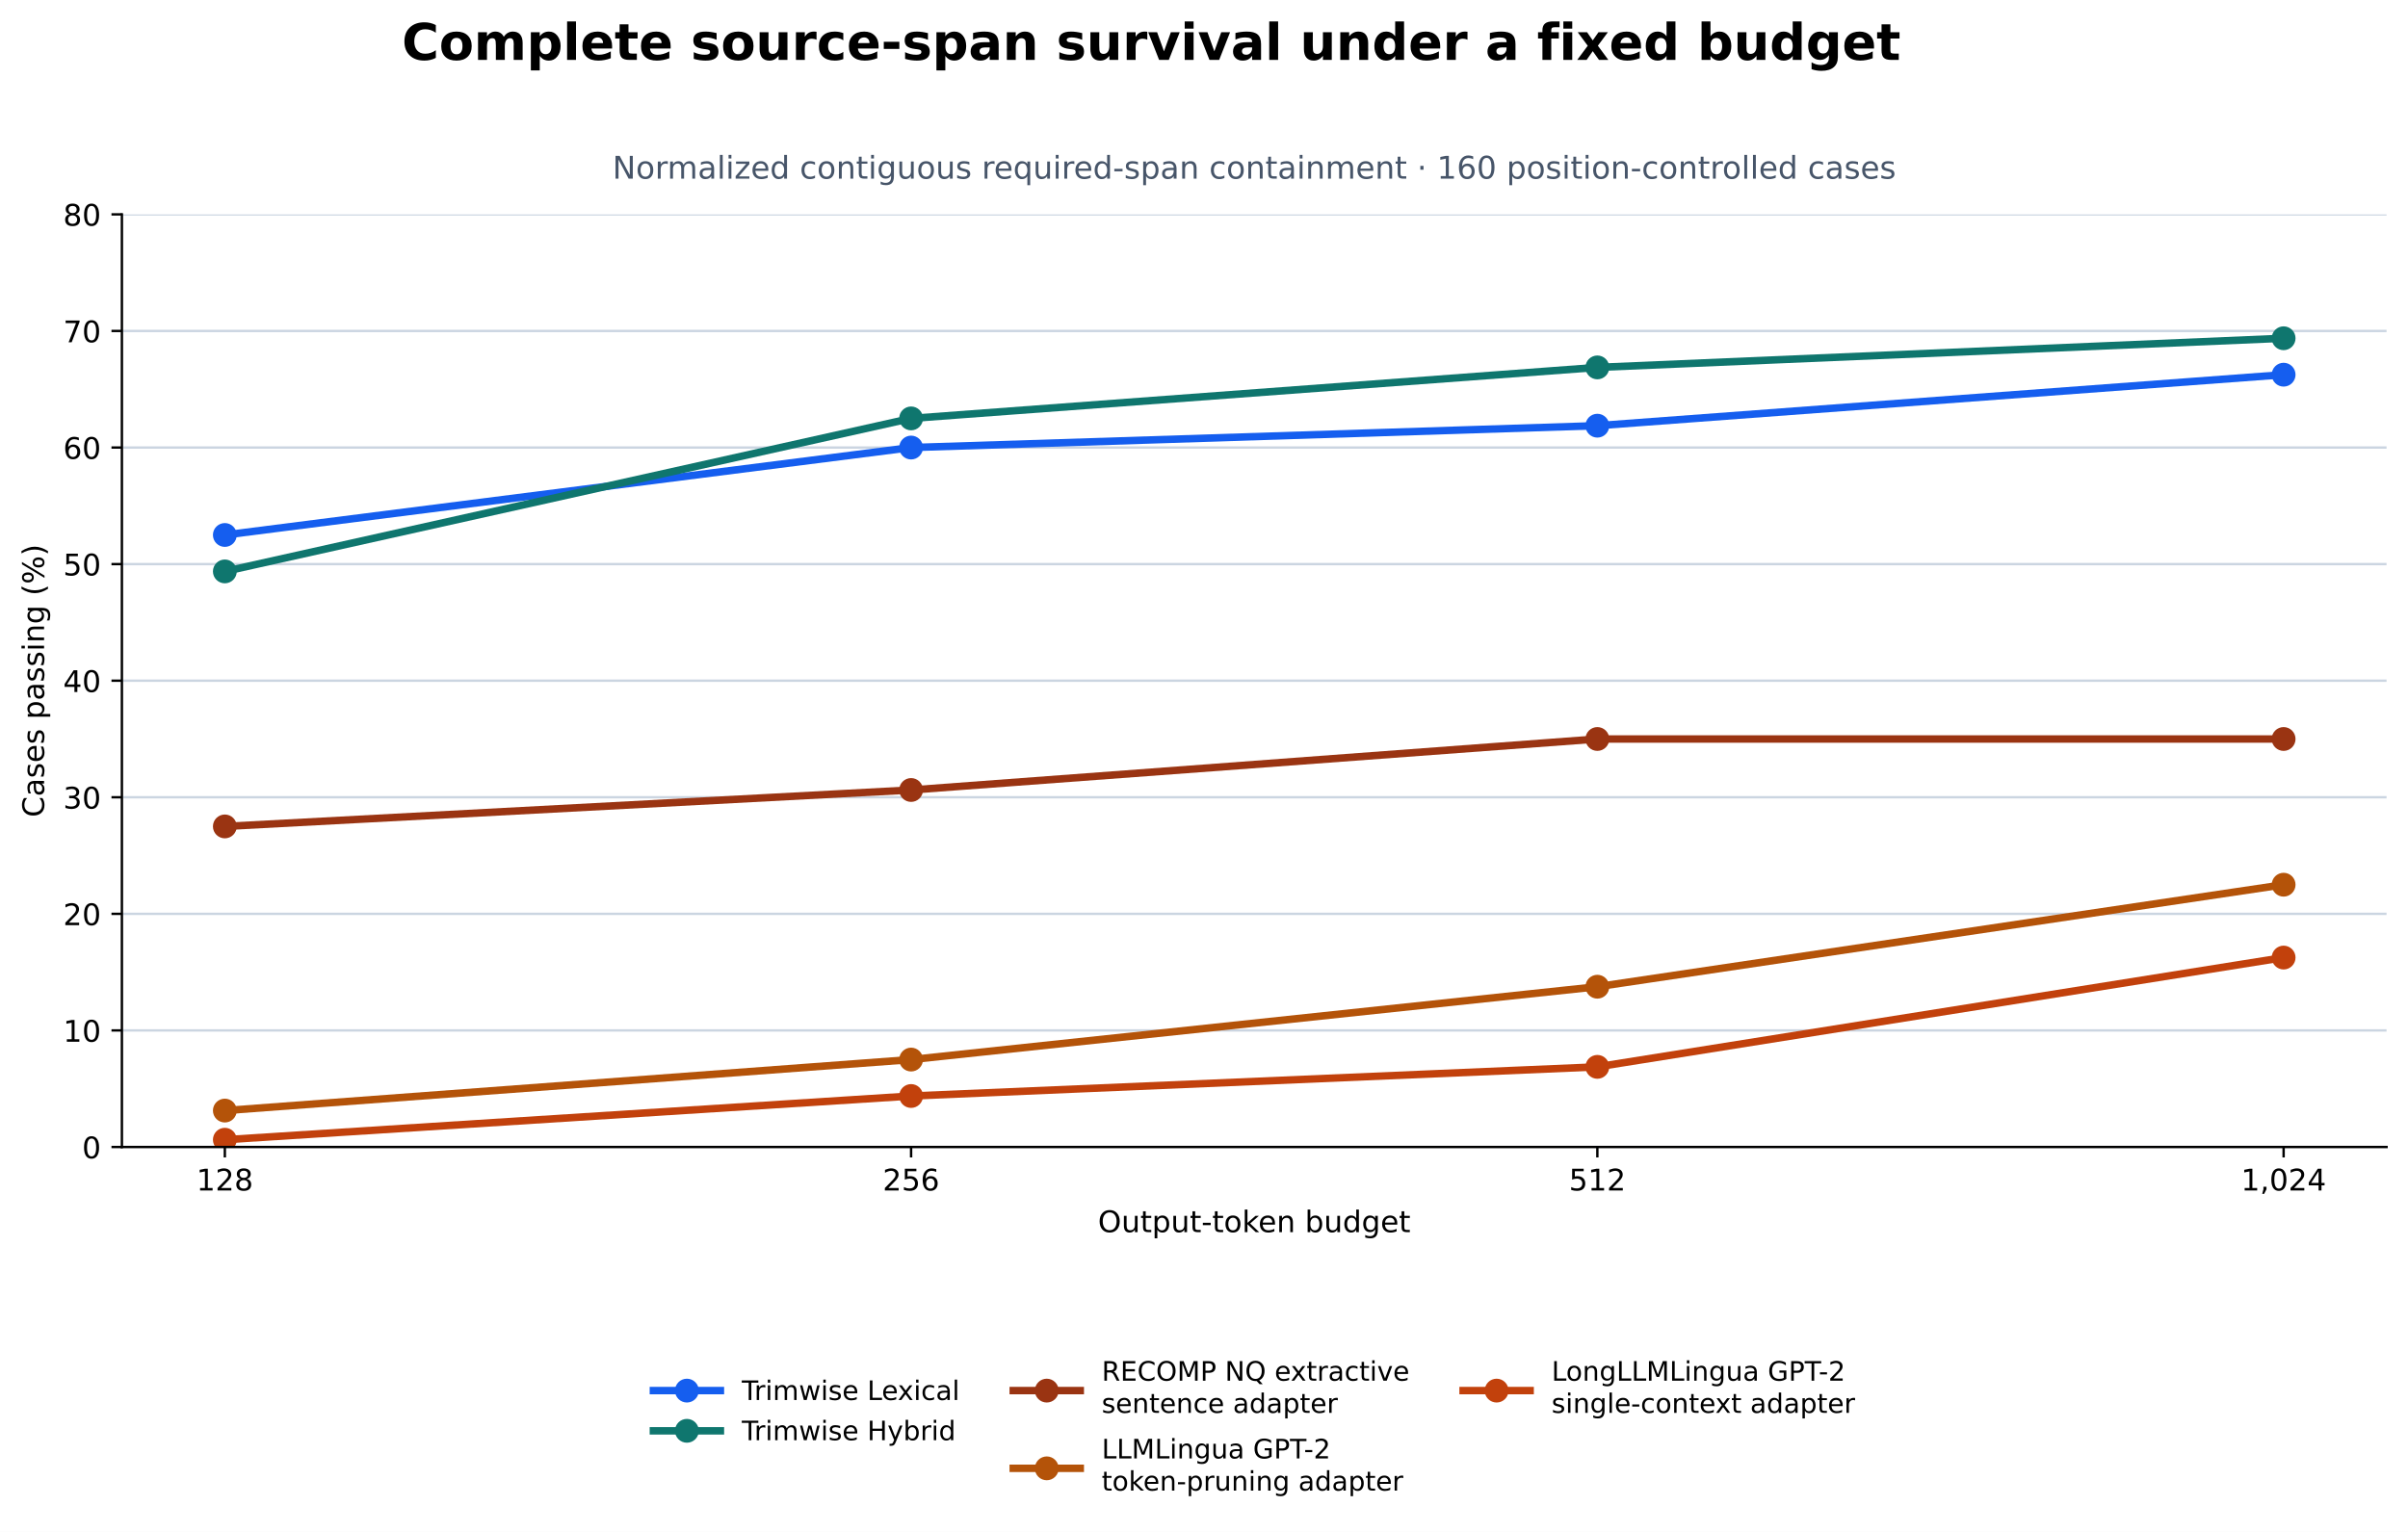
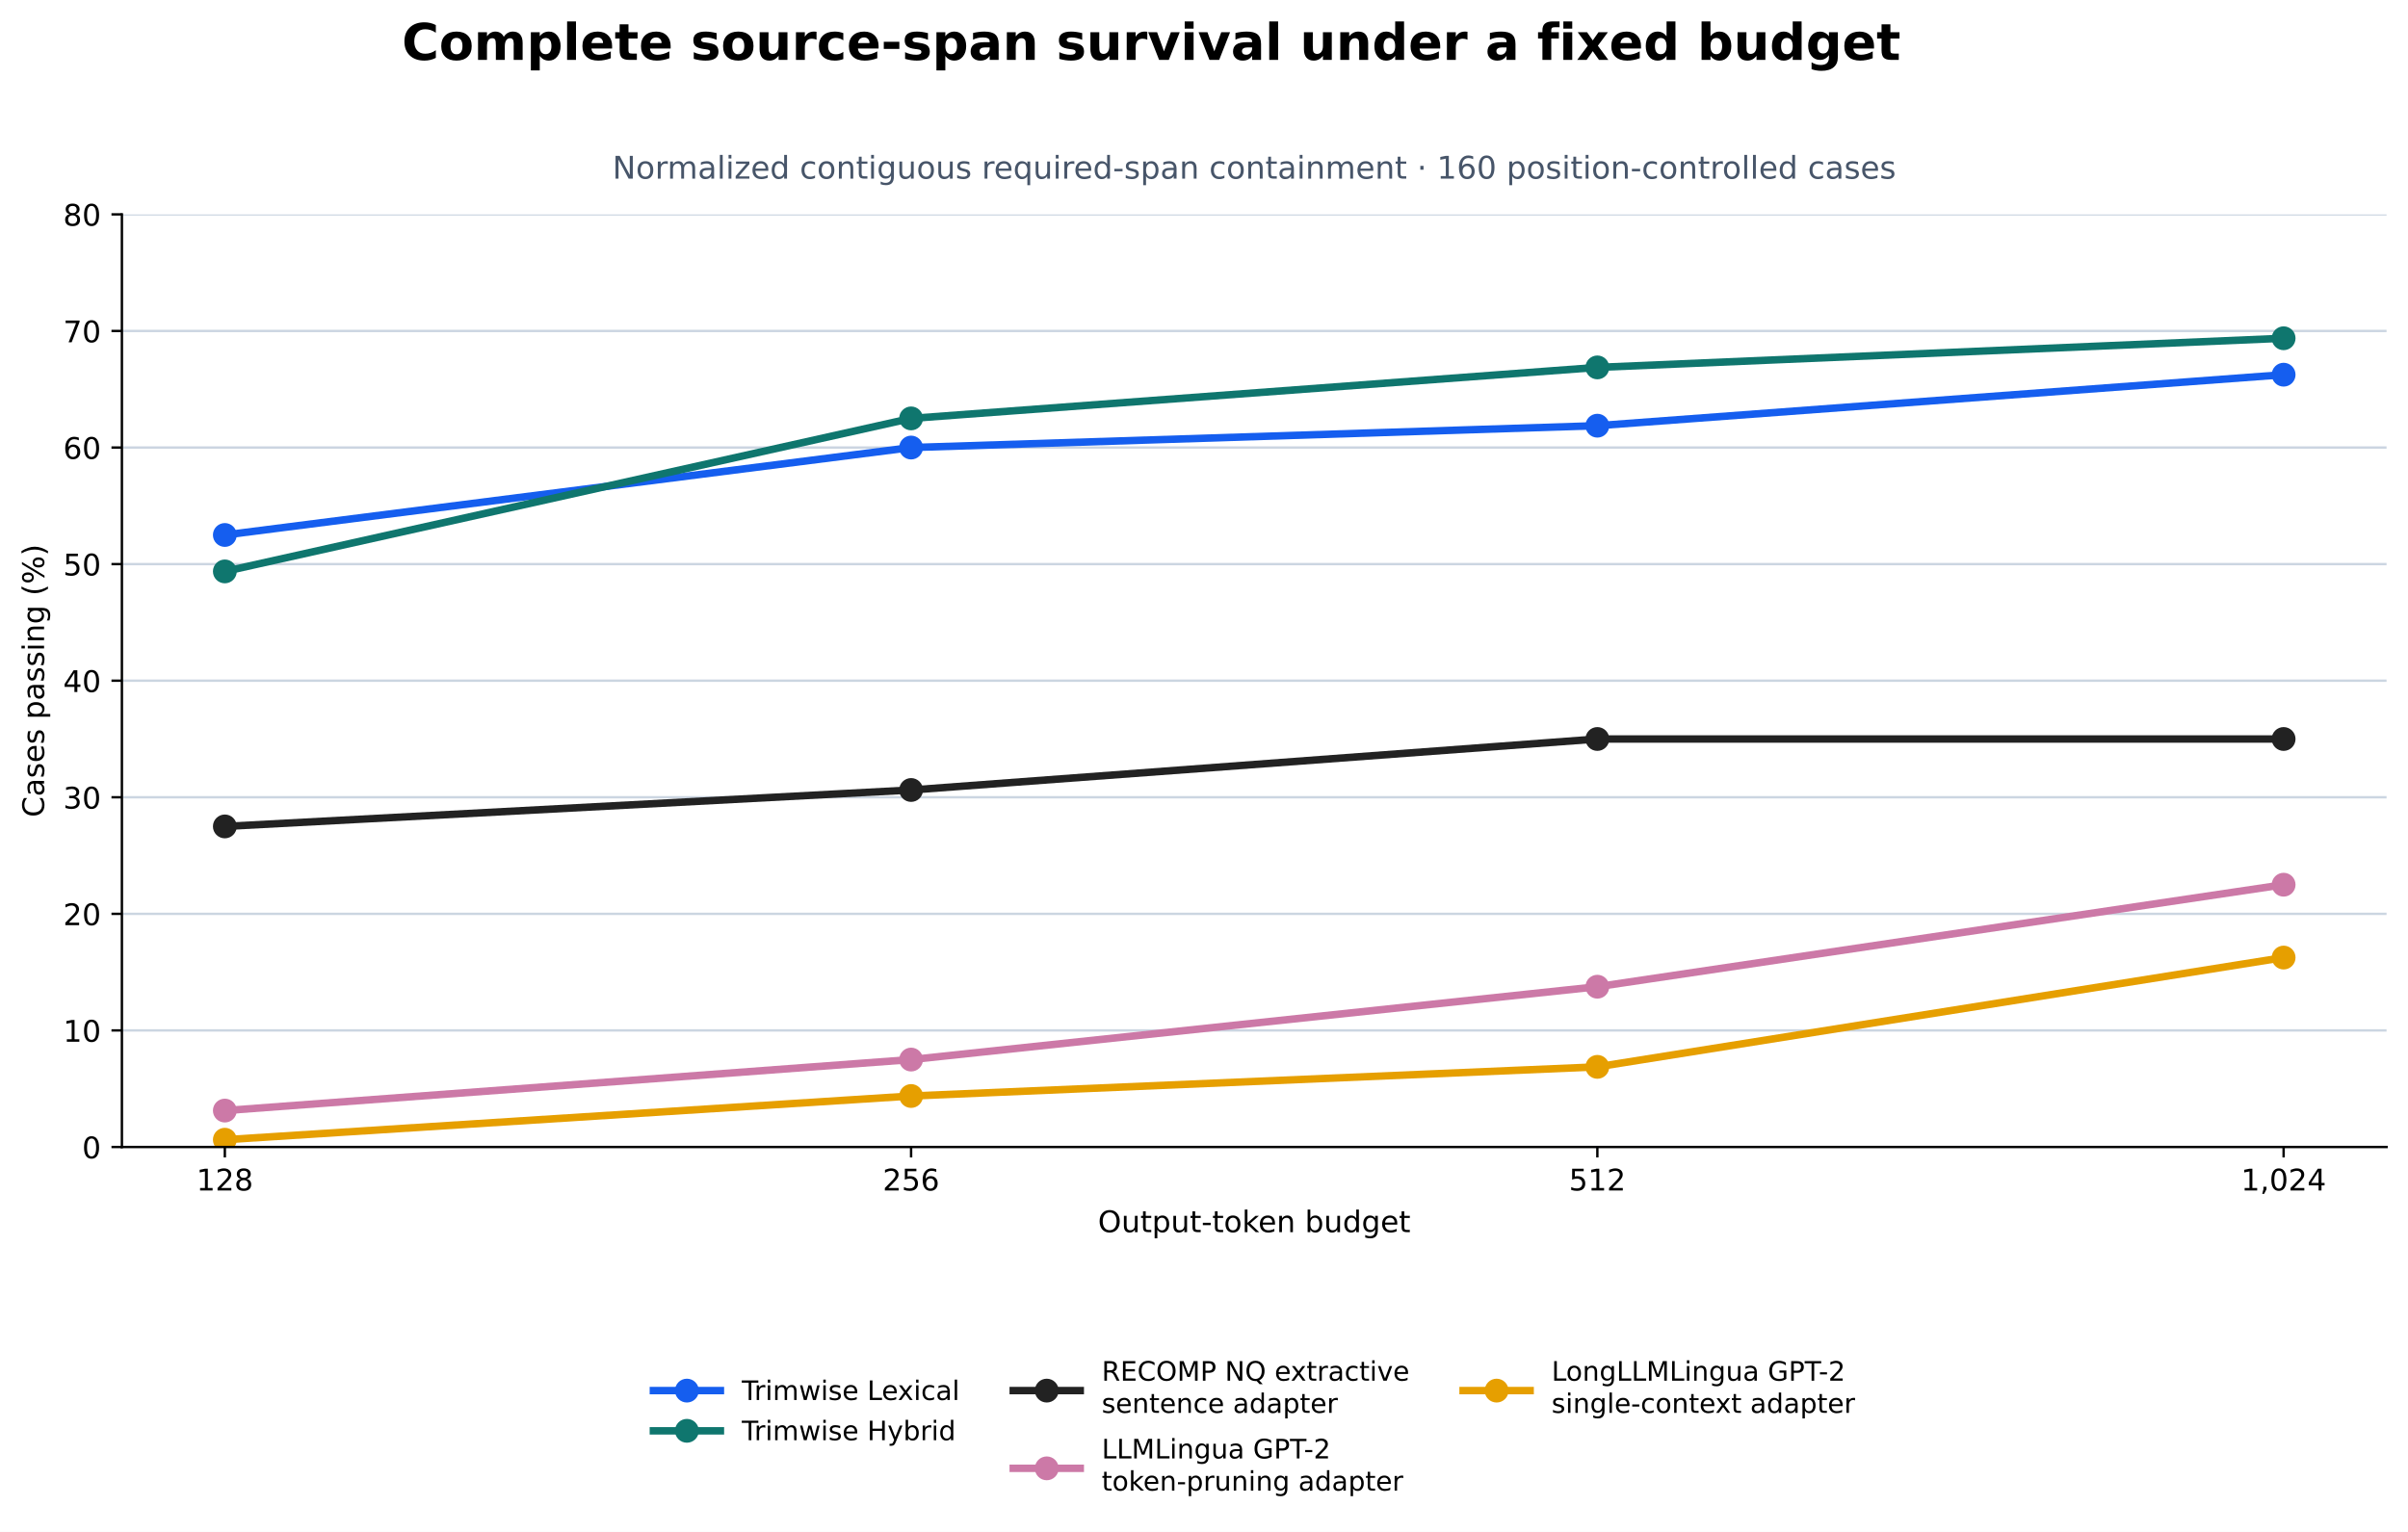
<svg xmlns="http://www.w3.org/2000/svg" xmlns:xlink="http://www.w3.org/1999/xlink" width="808.446pt" height="514.45pt" viewBox="0 0 808.446 514.45" version="1.1">
  <defs>
    <style type="text/css">*{stroke-linejoin: round; stroke-linecap: butt}</style>
  </defs>
  <g id="figure_1">
    <g id="patch_1">
      <path d="M 0 514.45 L 808.446 514.45 L 808.446 0 L 0 0 z " style="fill: #ffffff" />
    </g>
    <g id="axes_1">
      <g id="patch_2">
        <path d="M 40.926 385.2 L 801.246 385.2 L 801.246 72 L 40.926 72 z " style="fill: #ffffff" />
      </g>
      <g id="matplotlib.axis_1">
        <g id="xtick_1">
          <g id="line2d_1">
            <defs>
-               <path id="m30293decf4" d="M 0 0 L 0 3.5 " style="stroke: #000000; stroke-width: 0.8" />
+               <path id="mac8b183ab2" d="M 0 0 L 0 3.5 " style="stroke: #000000; stroke-width: 0.8" />
            </defs>
            <g>
-               <use xlink:href="#m30293decf4" x="75.486" y="385.2" style="stroke: #000000; stroke-width: 0.8" />
+               <use xlink:href="#mac8b183ab2" x="75.486" y="385.2" style="stroke: #000000; stroke-width: 0.8" />
            </g>
          </g>
          <g id="text_1">
            <text style="font-size: 10px; font-family: 'DejaVu Sans', 'Bitstream Vera Sans', 'Computer Modern Sans Serif', 'Lucida Grande', 'Verdana', 'Geneva', 'Lucid', 'Arial', 'Helvetica', 'Avant Garde', sans-serif; text-anchor: middle" x="75.486" y="399.798" transform="rotate(-0 75.48578 399.7977)">128</text>
          </g>
        </g>
        <g id="xtick_2">
          <g id="line2d_2">
            <g>
-               <use xlink:href="#m30293decf4" x="305.886" y="385.2" style="stroke: #000000; stroke-width: 0.8" />
+               <use xlink:href="#mac8b183ab2" x="305.886" y="385.2" style="stroke: #000000; stroke-width: 0.8" />
            </g>
          </g>
          <g id="text_2">
            <text style="font-size: 10px; font-family: 'DejaVu Sans', 'Bitstream Vera Sans', 'Computer Modern Sans Serif', 'Lucida Grande', 'Verdana', 'Geneva', 'Lucid', 'Arial', 'Helvetica', 'Avant Garde', sans-serif; text-anchor: middle" x="305.886" y="399.798" transform="rotate(-0 305.8858 399.7977)">256</text>
          </g>
        </g>
        <g id="xtick_3">
          <g id="line2d_3">
            <g>
-               <use xlink:href="#m30293decf4" x="536.286" y="385.2" style="stroke: #000000; stroke-width: 0.8" />
+               <use xlink:href="#mac8b183ab2" x="536.286" y="385.2" style="stroke: #000000; stroke-width: 0.8" />
            </g>
          </g>
          <g id="text_3">
            <text style="font-size: 10px; font-family: 'DejaVu Sans', 'Bitstream Vera Sans', 'Computer Modern Sans Serif', 'Lucida Grande', 'Verdana', 'Geneva', 'Lucid', 'Arial', 'Helvetica', 'Avant Garde', sans-serif; text-anchor: middle" x="536.286" y="399.798" transform="rotate(-0 536.2858 399.7977)">512</text>
          </g>
        </g>
        <g id="xtick_4">
          <g id="line2d_4">
            <g>
-               <use xlink:href="#m30293decf4" x="766.686" y="385.2" style="stroke: #000000; stroke-width: 0.8" />
+               <use xlink:href="#mac8b183ab2" x="766.686" y="385.2" style="stroke: #000000; stroke-width: 0.8" />
            </g>
          </g>
          <g id="text_4">
            <text style="font-size: 10px; font-family: 'DejaVu Sans', 'Bitstream Vera Sans', 'Computer Modern Sans Serif', 'Lucida Grande', 'Verdana', 'Geneva', 'Lucid', 'Arial', 'Helvetica', 'Avant Garde', sans-serif; text-anchor: middle" x="766.686" y="399.798" transform="rotate(-0 766.6858 399.7977)">1,024</text>
          </g>
        </g>
        <g id="text_5">
          <text style="font-size: 10px; font-family: 'DejaVu Sans', 'Bitstream Vera Sans', 'Computer Modern Sans Serif', 'Lucida Grande', 'Verdana', 'Geneva', 'Lucid', 'Arial', 'Helvetica', 'Avant Garde', sans-serif; text-anchor: middle" x="421.086" y="413.798" transform="rotate(-0 421.0858 413.7984)">Output-token budget</text>
        </g>
      </g>
      <g id="matplotlib.axis_2">
        <g id="ytick_1">
          <g id="line2d_5">
-             <path d="M 40.926 385.2 L 801.246 385.2 " clip-path="url(#pdb4c178704)" style="fill: none; stroke: #cbd5e1; stroke-width: 0.8; stroke-linecap: square" />
+             <path d="M 40.926 385.2 L 801.246 385.2 " clip-path="url(#pa121bd956d)" style="fill: none; stroke: #cbd5e1; stroke-width: 0.8; stroke-linecap: square" />
          </g>
          <g id="line2d_6">
            <defs>
-               <path id="m1722aabd04" d="M 0 0 L -3.5 0 " style="stroke: #000000; stroke-width: 0.8" />
+               <path id="m826fff33b7" d="M 0 0 L -3.5 0 " style="stroke: #000000; stroke-width: 0.8" />
            </defs>
            <g>
-               <use xlink:href="#m1722aabd04" x="40.926" y="385.2" style="stroke: #000000; stroke-width: 0.8" />
+               <use xlink:href="#m826fff33b7" x="40.926" y="385.2" style="stroke: #000000; stroke-width: 0.8" />
            </g>
          </g>
          <g id="text_6">
            <text style="font-size: 10px; font-family: 'DejaVu Sans', 'Bitstream Vera Sans', 'Computer Modern Sans Serif', 'Lucida Grande', 'Verdana', 'Geneva', 'Lucid', 'Arial', 'Helvetica', 'Avant Garde', sans-serif; text-anchor: end" x="33.926" y="388.999" transform="rotate(-0 33.92578 388.9988)">0</text>
          </g>
        </g>
        <g id="ytick_2">
          <g id="line2d_7">
-             <path d="M 40.926 346.05 L 801.246 346.05 " clip-path="url(#pdb4c178704)" style="fill: none; stroke: #cbd5e1; stroke-width: 0.8; stroke-linecap: square" />
+             <path d="M 40.926 346.05 L 801.246 346.05 " clip-path="url(#pa121bd956d)" style="fill: none; stroke: #cbd5e1; stroke-width: 0.8; stroke-linecap: square" />
          </g>
          <g id="line2d_8">
            <g>
-               <use xlink:href="#m1722aabd04" x="40.926" y="346.05" style="stroke: #000000; stroke-width: 0.8" />
+               <use xlink:href="#m826fff33b7" x="40.926" y="346.05" style="stroke: #000000; stroke-width: 0.8" />
            </g>
          </g>
          <g id="text_7">
            <text style="font-size: 10px; font-family: 'DejaVu Sans', 'Bitstream Vera Sans', 'Computer Modern Sans Serif', 'Lucida Grande', 'Verdana', 'Geneva', 'Lucid', 'Arial', 'Helvetica', 'Avant Garde', sans-serif; text-anchor: end" x="33.926" y="349.849" transform="rotate(-0 33.92578 349.8488)">10</text>
          </g>
        </g>
        <g id="ytick_3">
          <g id="line2d_9">
-             <path d="M 40.926 306.9 L 801.246 306.9 " clip-path="url(#pdb4c178704)" style="fill: none; stroke: #cbd5e1; stroke-width: 0.8; stroke-linecap: square" />
+             <path d="M 40.926 306.9 L 801.246 306.9 " clip-path="url(#pa121bd956d)" style="fill: none; stroke: #cbd5e1; stroke-width: 0.8; stroke-linecap: square" />
          </g>
          <g id="line2d_10">
            <g>
-               <use xlink:href="#m1722aabd04" x="40.926" y="306.9" style="stroke: #000000; stroke-width: 0.8" />
+               <use xlink:href="#m826fff33b7" x="40.926" y="306.9" style="stroke: #000000; stroke-width: 0.8" />
            </g>
          </g>
          <g id="text_8">
            <text style="font-size: 10px; font-family: 'DejaVu Sans', 'Bitstream Vera Sans', 'Computer Modern Sans Serif', 'Lucida Grande', 'Verdana', 'Geneva', 'Lucid', 'Arial', 'Helvetica', 'Avant Garde', sans-serif; text-anchor: end" x="33.926" y="310.699" transform="rotate(-0 33.92578 310.6988)">20</text>
          </g>
        </g>
        <g id="ytick_4">
          <g id="line2d_11">
-             <path d="M 40.926 267.75 L 801.246 267.75 " clip-path="url(#pdb4c178704)" style="fill: none; stroke: #cbd5e1; stroke-width: 0.8; stroke-linecap: square" />
+             <path d="M 40.926 267.75 L 801.246 267.75 " clip-path="url(#pa121bd956d)" style="fill: none; stroke: #cbd5e1; stroke-width: 0.8; stroke-linecap: square" />
          </g>
          <g id="line2d_12">
            <g>
-               <use xlink:href="#m1722aabd04" x="40.926" y="267.75" style="stroke: #000000; stroke-width: 0.8" />
+               <use xlink:href="#m826fff33b7" x="40.926" y="267.75" style="stroke: #000000; stroke-width: 0.8" />
            </g>
          </g>
          <g id="text_9">
            <text style="font-size: 10px; font-family: 'DejaVu Sans', 'Bitstream Vera Sans', 'Computer Modern Sans Serif', 'Lucida Grande', 'Verdana', 'Geneva', 'Lucid', 'Arial', 'Helvetica', 'Avant Garde', sans-serif; text-anchor: end" x="33.926" y="271.549" transform="rotate(-0 33.92578 271.5488)">30</text>
          </g>
        </g>
        <g id="ytick_5">
          <g id="line2d_13">
-             <path d="M 40.926 228.6 L 801.246 228.6 " clip-path="url(#pdb4c178704)" style="fill: none; stroke: #cbd5e1; stroke-width: 0.8; stroke-linecap: square" />
+             <path d="M 40.926 228.6 L 801.246 228.6 " clip-path="url(#pa121bd956d)" style="fill: none; stroke: #cbd5e1; stroke-width: 0.8; stroke-linecap: square" />
          </g>
          <g id="line2d_14">
            <g>
-               <use xlink:href="#m1722aabd04" x="40.926" y="228.6" style="stroke: #000000; stroke-width: 0.8" />
+               <use xlink:href="#m826fff33b7" x="40.926" y="228.6" style="stroke: #000000; stroke-width: 0.8" />
            </g>
          </g>
          <g id="text_10">
            <text style="font-size: 10px; font-family: 'DejaVu Sans', 'Bitstream Vera Sans', 'Computer Modern Sans Serif', 'Lucida Grande', 'Verdana', 'Geneva', 'Lucid', 'Arial', 'Helvetica', 'Avant Garde', sans-serif; text-anchor: end" x="33.926" y="232.399" transform="rotate(-0 33.92578 232.3988)">40</text>
          </g>
        </g>
        <g id="ytick_6">
          <g id="line2d_15">
-             <path d="M 40.926 189.45 L 801.246 189.45 " clip-path="url(#pdb4c178704)" style="fill: none; stroke: #cbd5e1; stroke-width: 0.8; stroke-linecap: square" />
+             <path d="M 40.926 189.45 L 801.246 189.45 " clip-path="url(#pa121bd956d)" style="fill: none; stroke: #cbd5e1; stroke-width: 0.8; stroke-linecap: square" />
          </g>
          <g id="line2d_16">
            <g>
-               <use xlink:href="#m1722aabd04" x="40.926" y="189.45" style="stroke: #000000; stroke-width: 0.8" />
+               <use xlink:href="#m826fff33b7" x="40.926" y="189.45" style="stroke: #000000; stroke-width: 0.8" />
            </g>
          </g>
          <g id="text_11">
            <text style="font-size: 10px; font-family: 'DejaVu Sans', 'Bitstream Vera Sans', 'Computer Modern Sans Serif', 'Lucida Grande', 'Verdana', 'Geneva', 'Lucid', 'Arial', 'Helvetica', 'Avant Garde', sans-serif; text-anchor: end" x="33.926" y="193.249" transform="rotate(-0 33.92578 193.2488)">50</text>
          </g>
        </g>
        <g id="ytick_7">
          <g id="line2d_17">
-             <path d="M 40.926 150.3 L 801.246 150.3 " clip-path="url(#pdb4c178704)" style="fill: none; stroke: #cbd5e1; stroke-width: 0.8; stroke-linecap: square" />
+             <path d="M 40.926 150.3 L 801.246 150.3 " clip-path="url(#pa121bd956d)" style="fill: none; stroke: #cbd5e1; stroke-width: 0.8; stroke-linecap: square" />
          </g>
          <g id="line2d_18">
            <g>
-               <use xlink:href="#m1722aabd04" x="40.926" y="150.3" style="stroke: #000000; stroke-width: 0.8" />
+               <use xlink:href="#m826fff33b7" x="40.926" y="150.3" style="stroke: #000000; stroke-width: 0.8" />
            </g>
          </g>
          <g id="text_12">
            <text style="font-size: 10px; font-family: 'DejaVu Sans', 'Bitstream Vera Sans', 'Computer Modern Sans Serif', 'Lucida Grande', 'Verdana', 'Geneva', 'Lucid', 'Arial', 'Helvetica', 'Avant Garde', sans-serif; text-anchor: end" x="33.926" y="154.099" transform="rotate(-0 33.92578 154.0988)">60</text>
          </g>
        </g>
        <g id="ytick_8">
          <g id="line2d_19">
-             <path d="M 40.926 111.15 L 801.246 111.15 " clip-path="url(#pdb4c178704)" style="fill: none; stroke: #cbd5e1; stroke-width: 0.8; stroke-linecap: square" />
+             <path d="M 40.926 111.15 L 801.246 111.15 " clip-path="url(#pa121bd956d)" style="fill: none; stroke: #cbd5e1; stroke-width: 0.8; stroke-linecap: square" />
          </g>
          <g id="line2d_20">
            <g>
-               <use xlink:href="#m1722aabd04" x="40.926" y="111.15" style="stroke: #000000; stroke-width: 0.8" />
+               <use xlink:href="#m826fff33b7" x="40.926" y="111.15" style="stroke: #000000; stroke-width: 0.8" />
            </g>
          </g>
          <g id="text_13">
            <text style="font-size: 10px; font-family: 'DejaVu Sans', 'Bitstream Vera Sans', 'Computer Modern Sans Serif', 'Lucida Grande', 'Verdana', 'Geneva', 'Lucid', 'Arial', 'Helvetica', 'Avant Garde', sans-serif; text-anchor: end" x="33.926" y="114.949" transform="rotate(-0 33.92578 114.9488)">70</text>
          </g>
        </g>
        <g id="ytick_9">
          <g id="line2d_21">
-             <path d="M 40.926 72 L 801.246 72 " clip-path="url(#pdb4c178704)" style="fill: none; stroke: #cbd5e1; stroke-width: 0.8; stroke-linecap: square" />
+             <path d="M 40.926 72 L 801.246 72 " clip-path="url(#pa121bd956d)" style="fill: none; stroke: #cbd5e1; stroke-width: 0.8; stroke-linecap: square" />
          </g>
          <g id="line2d_22">
            <g>
-               <use xlink:href="#m1722aabd04" x="40.926" y="72" style="stroke: #000000; stroke-width: 0.8" />
+               <use xlink:href="#m826fff33b7" x="40.926" y="72" style="stroke: #000000; stroke-width: 0.8" />
            </g>
          </g>
          <g id="text_14">
            <text style="font-size: 10px; font-family: 'DejaVu Sans', 'Bitstream Vera Sans', 'Computer Modern Sans Serif', 'Lucida Grande', 'Verdana', 'Geneva', 'Lucid', 'Arial', 'Helvetica', 'Avant Garde', sans-serif; text-anchor: end" x="33.926" y="75.799" transform="rotate(-0 33.92578 75.79883)">80</text>
          </g>
        </g>
        <g id="text_15">
          <text style="font-size: 10px; font-family: 'DejaVu Sans', 'Bitstream Vera Sans', 'Computer Modern Sans Serif', 'Lucida Grande', 'Verdana', 'Geneva', 'Lucid', 'Arial', 'Helvetica', 'Avant Garde', sans-serif; text-anchor: middle" x="14.798" y="228.6" transform="rotate(-90 14.79844 228.6)">Cases passing (%)</text>
        </g>
      </g>
      <g id="line2d_23">
-         <path d="M 75.486 179.662 L 305.886 150.3 L 536.286 142.959 L 766.686 125.831 " clip-path="url(#pdb4c178704)" style="fill: none; stroke: #155eef; stroke-width: 2.5; stroke-linecap: square" />
-         <defs>
-           <path id="mda47e808ba" d="M 0 3.5 C 0.928 3.5 1.819 3.131 2.475 2.475 C 3.131 1.819 3.5 0.928 3.5 0 C 3.5 -0.928 3.131 -1.819 2.475 -2.475 C 1.819 -3.131 0.928 -3.5 0 -3.5 C -0.928 -3.5 -1.819 -3.131 -2.475 -2.475 C -3.131 -1.819 -3.5 -0.928 -3.5 0 C -3.5 0.928 -3.131 1.819 -2.475 2.475 C -1.819 3.131 -0.928 3.5 0 3.5 z " style="stroke: #155eef" />
-         </defs>
-         <g clip-path="url(#pdb4c178704)">
-           <use xlink:href="#mda47e808ba" x="75.486" y="179.662" style="fill: #155eef; stroke: #155eef" />
-           <use xlink:href="#mda47e808ba" x="305.886" y="150.3" style="fill: #155eef; stroke: #155eef" />
-           <use xlink:href="#mda47e808ba" x="536.286" y="142.959" style="fill: #155eef; stroke: #155eef" />
-           <use xlink:href="#mda47e808ba" x="766.686" y="125.831" style="fill: #155eef; stroke: #155eef" />
+         <path d="M 75.486 179.662 L 305.886 150.3 L 536.286 142.959 L 766.686 125.831 " clip-path="url(#pa121bd956d)" style="fill: none; stroke: #155eef; stroke-width: 2.5; stroke-linecap: square" />
+         <defs>
+           <path id="mda59a75010" d="M 0 3.5 C 0.928 3.5 1.819 3.131 2.475 2.475 C 3.131 1.819 3.5 0.928 3.5 0 C 3.5 -0.928 3.131 -1.819 2.475 -2.475 C 1.819 -3.131 0.928 -3.5 0 -3.5 C -0.928 -3.5 -1.819 -3.131 -2.475 -2.475 C -3.131 -1.819 -3.5 -0.928 -3.5 0 C -3.5 0.928 -3.131 1.819 -2.475 2.475 C -1.819 3.131 -0.928 3.5 0 3.5 z " style="stroke: #155eef" />
+         </defs>
+         <g clip-path="url(#pa121bd956d)">
+           <use xlink:href="#mda59a75010" x="75.486" y="179.662" style="fill: #155eef; stroke: #155eef" />
+           <use xlink:href="#mda59a75010" x="305.886" y="150.3" style="fill: #155eef; stroke: #155eef" />
+           <use xlink:href="#mda59a75010" x="536.286" y="142.959" style="fill: #155eef; stroke: #155eef" />
+           <use xlink:href="#mda59a75010" x="766.686" y="125.831" style="fill: #155eef; stroke: #155eef" />
        </g>
      </g>
      <g id="line2d_24">
-         <path d="M 75.486 191.897 L 305.886 140.512 L 536.286 123.384 L 766.686 113.597 " clip-path="url(#pdb4c178704)" style="fill: none; stroke: #0f766e; stroke-width: 2.5; stroke-linecap: square" />
-         <defs>
-           <path id="md6f835ea4f" d="M 0 3.5 C 0.928 3.5 1.819 3.131 2.475 2.475 C 3.131 1.819 3.5 0.928 3.5 0 C 3.5 -0.928 3.131 -1.819 2.475 -2.475 C 1.819 -3.131 0.928 -3.5 0 -3.5 C -0.928 -3.5 -1.819 -3.131 -2.475 -2.475 C -3.131 -1.819 -3.5 -0.928 -3.5 0 C -3.5 0.928 -3.131 1.819 -2.475 2.475 C -1.819 3.131 -0.928 3.5 0 3.5 z " style="stroke: #0f766e" />
-         </defs>
-         <g clip-path="url(#pdb4c178704)">
-           <use xlink:href="#md6f835ea4f" x="75.486" y="191.897" style="fill: #0f766e; stroke: #0f766e" />
-           <use xlink:href="#md6f835ea4f" x="305.886" y="140.512" style="fill: #0f766e; stroke: #0f766e" />
-           <use xlink:href="#md6f835ea4f" x="536.286" y="123.384" style="fill: #0f766e; stroke: #0f766e" />
-           <use xlink:href="#md6f835ea4f" x="766.686" y="113.597" style="fill: #0f766e; stroke: #0f766e" />
+         <path d="M 75.486 191.897 L 305.886 140.512 L 536.286 123.384 L 766.686 113.597 " clip-path="url(#pa121bd956d)" style="fill: none; stroke: #0f766e; stroke-width: 2.5; stroke-linecap: square" />
+         <defs>
+           <path id="m176c5c8f14" d="M 0 3.5 C 0.928 3.5 1.819 3.131 2.475 2.475 C 3.131 1.819 3.5 0.928 3.5 0 C 3.5 -0.928 3.131 -1.819 2.475 -2.475 C 1.819 -3.131 0.928 -3.5 0 -3.5 C -0.928 -3.5 -1.819 -3.131 -2.475 -2.475 C -3.131 -1.819 -3.5 -0.928 -3.5 0 C -3.5 0.928 -3.131 1.819 -2.475 2.475 C -1.819 3.131 -0.928 3.5 0 3.5 z " style="stroke: #0f766e" />
+         </defs>
+         <g clip-path="url(#pa121bd956d)">
+           <use xlink:href="#m176c5c8f14" x="75.486" y="191.897" style="fill: #0f766e; stroke: #0f766e" />
+           <use xlink:href="#m176c5c8f14" x="305.886" y="140.512" style="fill: #0f766e; stroke: #0f766e" />
+           <use xlink:href="#m176c5c8f14" x="536.286" y="123.384" style="fill: #0f766e; stroke: #0f766e" />
+           <use xlink:href="#m176c5c8f14" x="766.686" y="113.597" style="fill: #0f766e; stroke: #0f766e" />
        </g>
      </g>
      <g id="line2d_25">
-         <path d="M 75.486 277.538 L 305.886 265.303 L 536.286 248.175 L 766.686 248.175 " clip-path="url(#pdb4c178704)" style="fill: none; stroke: #9a3412; stroke-width: 2.5; stroke-linecap: square" />
-         <defs>
-           <path id="ma073137edf" d="M 0 3.5 C 0.928 3.5 1.819 3.131 2.475 2.475 C 3.131 1.819 3.5 0.928 3.5 0 C 3.5 -0.928 3.131 -1.819 2.475 -2.475 C 1.819 -3.131 0.928 -3.5 0 -3.5 C -0.928 -3.5 -1.819 -3.131 -2.475 -2.475 C -3.131 -1.819 -3.5 -0.928 -3.5 0 C -3.5 0.928 -3.131 1.819 -2.475 2.475 C -1.819 3.131 -0.928 3.5 0 3.5 z " style="stroke: #9a3412" />
-         </defs>
-         <g clip-path="url(#pdb4c178704)">
-           <use xlink:href="#ma073137edf" x="75.486" y="277.538" style="fill: #9a3412; stroke: #9a3412" />
-           <use xlink:href="#ma073137edf" x="305.886" y="265.303" style="fill: #9a3412; stroke: #9a3412" />
-           <use xlink:href="#ma073137edf" x="536.286" y="248.175" style="fill: #9a3412; stroke: #9a3412" />
-           <use xlink:href="#ma073137edf" x="766.686" y="248.175" style="fill: #9a3412; stroke: #9a3412" />
+         <path d="M 75.486 277.538 L 305.886 265.303 L 536.286 248.175 L 766.686 248.175 " clip-path="url(#pa121bd956d)" style="fill: none; stroke: #222222; stroke-width: 2.5; stroke-linecap: square" />
+         <defs>
+           <path id="m53673fedb0" d="M 0 3.5 C 0.928 3.5 1.819 3.131 2.475 2.475 C 3.131 1.819 3.5 0.928 3.5 0 C 3.5 -0.928 3.131 -1.819 2.475 -2.475 C 1.819 -3.131 0.928 -3.5 0 -3.5 C -0.928 -3.5 -1.819 -3.131 -2.475 -2.475 C -3.131 -1.819 -3.5 -0.928 -3.5 0 C -3.5 0.928 -3.131 1.819 -2.475 2.475 C -1.819 3.131 -0.928 3.5 0 3.5 z " style="stroke: #222222" />
+         </defs>
+         <g clip-path="url(#pa121bd956d)">
+           <use xlink:href="#m53673fedb0" x="75.486" y="277.538" style="fill: #222222; stroke: #222222" />
+           <use xlink:href="#m53673fedb0" x="305.886" y="265.303" style="fill: #222222; stroke: #222222" />
+           <use xlink:href="#m53673fedb0" x="536.286" y="248.175" style="fill: #222222; stroke: #222222" />
+           <use xlink:href="#m53673fedb0" x="766.686" y="248.175" style="fill: #222222; stroke: #222222" />
        </g>
      </g>
      <g id="line2d_26">
-         <path d="M 75.486 372.966 L 305.886 355.837 L 536.286 331.369 L 766.686 297.113 " clip-path="url(#pdb4c178704)" style="fill: none; stroke: #b45309; stroke-width: 2.5; stroke-linecap: square" />
-         <defs>
-           <path id="md14604c173" d="M 0 3.5 C 0.928 3.5 1.819 3.131 2.475 2.475 C 3.131 1.819 3.5 0.928 3.5 0 C 3.5 -0.928 3.131 -1.819 2.475 -2.475 C 1.819 -3.131 0.928 -3.5 0 -3.5 C -0.928 -3.5 -1.819 -3.131 -2.475 -2.475 C -3.131 -1.819 -3.5 -0.928 -3.5 0 C -3.5 0.928 -3.131 1.819 -2.475 2.475 C -1.819 3.131 -0.928 3.5 0 3.5 z " style="stroke: #b45309" />
-         </defs>
-         <g clip-path="url(#pdb4c178704)">
-           <use xlink:href="#md14604c173" x="75.486" y="372.966" style="fill: #b45309; stroke: #b45309" />
-           <use xlink:href="#md14604c173" x="305.886" y="355.837" style="fill: #b45309; stroke: #b45309" />
-           <use xlink:href="#md14604c173" x="536.286" y="331.369" style="fill: #b45309; stroke: #b45309" />
-           <use xlink:href="#md14604c173" x="766.686" y="297.113" style="fill: #b45309; stroke: #b45309" />
+         <path d="M 75.486 372.966 L 305.886 355.837 L 536.286 331.369 L 766.686 297.113 " clip-path="url(#pa121bd956d)" style="fill: none; stroke: #cc79a7; stroke-width: 2.5; stroke-linecap: square" />
+         <defs>
+           <path id="madcf22078e" d="M 0 3.5 C 0.928 3.5 1.819 3.131 2.475 2.475 C 3.131 1.819 3.5 0.928 3.5 0 C 3.5 -0.928 3.131 -1.819 2.475 -2.475 C 1.819 -3.131 0.928 -3.5 0 -3.5 C -0.928 -3.5 -1.819 -3.131 -2.475 -2.475 C -3.131 -1.819 -3.5 -0.928 -3.5 0 C -3.5 0.928 -3.131 1.819 -2.475 2.475 C -1.819 3.131 -0.928 3.5 0 3.5 z " style="stroke: #cc79a7" />
+         </defs>
+         <g clip-path="url(#pa121bd956d)">
+           <use xlink:href="#madcf22078e" x="75.486" y="372.966" style="fill: #cc79a7; stroke: #cc79a7" />
+           <use xlink:href="#madcf22078e" x="305.886" y="355.837" style="fill: #cc79a7; stroke: #cc79a7" />
+           <use xlink:href="#madcf22078e" x="536.286" y="331.369" style="fill: #cc79a7; stroke: #cc79a7" />
+           <use xlink:href="#madcf22078e" x="766.686" y="297.113" style="fill: #cc79a7; stroke: #cc79a7" />
        </g>
      </g>
      <g id="line2d_27">
-         <path d="M 75.486 382.753 L 305.886 368.072 L 536.286 358.284 L 766.686 321.581 " clip-path="url(#pdb4c178704)" style="fill: none; stroke: #c2410c; stroke-width: 2.5; stroke-linecap: square" />
-         <defs>
-           <path id="ma7548dc9fb" d="M 0 3.5 C 0.928 3.5 1.819 3.131 2.475 2.475 C 3.131 1.819 3.5 0.928 3.5 0 C 3.5 -0.928 3.131 -1.819 2.475 -2.475 C 1.819 -3.131 0.928 -3.5 0 -3.5 C -0.928 -3.5 -1.819 -3.131 -2.475 -2.475 C -3.131 -1.819 -3.5 -0.928 -3.5 0 C -3.5 0.928 -3.131 1.819 -2.475 2.475 C -1.819 3.131 -0.928 3.5 0 3.5 z " style="stroke: #c2410c" />
-         </defs>
-         <g clip-path="url(#pdb4c178704)">
-           <use xlink:href="#ma7548dc9fb" x="75.486" y="382.753" style="fill: #c2410c; stroke: #c2410c" />
-           <use xlink:href="#ma7548dc9fb" x="305.886" y="368.072" style="fill: #c2410c; stroke: #c2410c" />
-           <use xlink:href="#ma7548dc9fb" x="536.286" y="358.284" style="fill: #c2410c; stroke: #c2410c" />
-           <use xlink:href="#ma7548dc9fb" x="766.686" y="321.581" style="fill: #c2410c; stroke: #c2410c" />
+         <path d="M 75.486 382.753 L 305.886 368.072 L 536.286 358.284 L 766.686 321.581 " clip-path="url(#pa121bd956d)" style="fill: none; stroke: #e69f00; stroke-width: 2.5; stroke-linecap: square" />
+         <defs>
+           <path id="m019bb2ed1d" d="M 0 3.5 C 0.928 3.5 1.819 3.131 2.475 2.475 C 3.131 1.819 3.5 0.928 3.5 0 C 3.5 -0.928 3.131 -1.819 2.475 -2.475 C 1.819 -3.131 0.928 -3.5 0 -3.5 C -0.928 -3.5 -1.819 -3.131 -2.475 -2.475 C -3.131 -1.819 -3.5 -0.928 -3.5 0 C -3.5 0.928 -3.131 1.819 -2.475 2.475 C -1.819 3.131 -0.928 3.5 0 3.5 z " style="stroke: #e69f00" />
+         </defs>
+         <g clip-path="url(#pa121bd956d)">
+           <use xlink:href="#m019bb2ed1d" x="75.486" y="382.753" style="fill: #e69f00; stroke: #e69f00" />
+           <use xlink:href="#m019bb2ed1d" x="305.886" y="368.072" style="fill: #e69f00; stroke: #e69f00" />
+           <use xlink:href="#m019bb2ed1d" x="536.286" y="358.284" style="fill: #e69f00; stroke: #e69f00" />
+           <use xlink:href="#m019bb2ed1d" x="766.686" y="321.581" style="fill: #e69f00; stroke: #e69f00" />
        </g>
      </g>
      <g id="patch_3">
        <path d="M 40.926 385.2 L 40.926 72 " style="fill: none; stroke: #000000; stroke-width: 0.8; stroke-linejoin: miter; stroke-linecap: square" />
      </g>
      <g id="patch_4">
        <path d="M 40.926 385.2 L 801.246 385.2 " style="fill: none; stroke: #000000; stroke-width: 0.8; stroke-linejoin: miter; stroke-linecap: square" />
      </g>
      <g id="text_16">
        <text style="font-size: 10.5px; font-family: 'DejaVu Sans', 'Bitstream Vera Sans', 'Computer Modern Sans Serif', 'Lucida Grande', 'Verdana', 'Geneva', 'Lucid', 'Arial', 'Helvetica', 'Avant Garde', sans-serif; text-anchor: middle; fill: #475569" x="421.086" y="60" transform="rotate(-0 421.0858 60)">Normalized contiguous required-span containment · 160 position-controlled cases</text>
      </g>
      <g id="legend_1">
        <g id="line2d_28">
          <path d="M 219.362 467.012 L 230.612 467.012 L 241.862 467.012 " style="fill: none; stroke: #155eef; stroke-width: 2.5; stroke-linecap: square" />
          <g>
-             <use xlink:href="#mda47e808ba" x="230.612" y="467.012" style="fill: #155eef; stroke: #155eef" />
+             <use xlink:href="#mda59a75010" x="230.612" y="467.012" style="fill: #155eef; stroke: #155eef" />
          </g>
        </g>
        <g id="text_17">
          <text style="font-size: 9px; font-family: 'DejaVu Sans', 'Bitstream Vera Sans', 'Computer Modern Sans Serif', 'Lucida Grande', 'Verdana', 'Geneva', 'Lucid', 'Arial', 'Helvetica', 'Avant Garde', sans-serif; text-anchor: start" x="249.062" y="470.162" transform="rotate(-0 249.062 470.1618)">Trimwise Lexical</text>
        </g>
        <g id="line2d_29">
          <path d="M 219.362 480.512 L 230.612 480.512 L 241.862 480.512 " style="fill: none; stroke: #0f766e; stroke-width: 2.5; stroke-linecap: square" />
          <g>
-             <use xlink:href="#md6f835ea4f" x="230.612" y="480.512" style="fill: #0f766e; stroke: #0f766e" />
+             <use xlink:href="#m176c5c8f14" x="230.612" y="480.512" style="fill: #0f766e; stroke: #0f766e" />
          </g>
        </g>
        <g id="text_18">
          <text style="font-size: 9px; font-family: 'DejaVu Sans', 'Bitstream Vera Sans', 'Computer Modern Sans Serif', 'Lucida Grande', 'Verdana', 'Geneva', 'Lucid', 'Arial', 'Helvetica', 'Avant Garde', sans-serif; text-anchor: start" x="249.062" y="483.662" transform="rotate(-0 249.062 483.6625)">Trimwise Hybrid</text>
        </g>
        <g id="line2d_30">
-           <path d="M 340.179 467.012 L 351.429 467.012 L 362.679 467.012 " style="fill: none; stroke: #9a3412; stroke-width: 2.5; stroke-linecap: square" />
-           <g>
-             <use xlink:href="#ma073137edf" x="351.429" y="467.012" style="fill: #9a3412; stroke: #9a3412" />
+           <path d="M 340.179 467.012 L 351.429 467.012 L 362.679 467.012 " style="fill: none; stroke: #222222; stroke-width: 2.5; stroke-linecap: square" />
+           <g>
+             <use xlink:href="#m53673fedb0" x="351.429" y="467.012" style="fill: #222222; stroke: #222222" />
          </g>
        </g>
        <g id="text_19">
          <text style="font-size: 9px; font-family: 'DejaVu Sans', 'Bitstream Vera Sans', 'Computer Modern Sans Serif', 'Lucida Grande', 'Verdana', 'Geneva', 'Lucid', 'Arial', 'Helvetica', 'Avant Garde', sans-serif" transform="translate(369.8786 463.6795)">RECOMP NQ extractive</text>
          <text style="font-size: 9px; font-family: 'DejaVu Sans', 'Bitstream Vera Sans', 'Computer Modern Sans Serif', 'Lucida Grande', 'Verdana', 'Geneva', 'Lucid', 'Arial', 'Helvetica', 'Avant Garde', sans-serif" transform="translate(369.8786 474.4819)">sentence adapter</text>
        </g>
        <g id="line2d_31">
-           <path d="M 340.179 493.117 L 351.429 493.117 L 362.679 493.117 " style="fill: none; stroke: #b45309; stroke-width: 2.5; stroke-linecap: square" />
-           <g>
-             <use xlink:href="#md14604c173" x="351.429" y="493.117" style="fill: #b45309; stroke: #b45309" />
+           <path d="M 340.179 493.117 L 351.429 493.117 L 362.679 493.117 " style="fill: none; stroke: #cc79a7; stroke-width: 2.5; stroke-linecap: square" />
+           <g>
+             <use xlink:href="#madcf22078e" x="351.429" y="493.117" style="fill: #cc79a7; stroke: #cc79a7" />
          </g>
        </g>
        <g id="text_20">
          <text style="font-size: 9px; font-family: 'DejaVu Sans', 'Bitstream Vera Sans', 'Computer Modern Sans Serif', 'Lucida Grande', 'Verdana', 'Geneva', 'Lucid', 'Arial', 'Helvetica', 'Avant Garde', sans-serif" transform="translate(369.8786 489.7844)">LLMLingua GPT-2</text>
          <text style="font-size: 9px; font-family: 'DejaVu Sans', 'Bitstream Vera Sans', 'Computer Modern Sans Serif', 'Lucida Grande', 'Verdana', 'Geneva', 'Lucid', 'Arial', 'Helvetica', 'Avant Garde', sans-serif" transform="translate(369.8786 500.5869)">token-pruning adapter</text>
        </g>
        <g id="line2d_32">
-           <path d="M 491.211 467.012 L 502.461 467.012 L 513.711 467.012 " style="fill: none; stroke: #c2410c; stroke-width: 2.5; stroke-linecap: square" />
-           <g>
-             <use xlink:href="#ma7548dc9fb" x="502.461" y="467.012" style="fill: #c2410c; stroke: #c2410c" />
+           <path d="M 491.211 467.012 L 502.461 467.012 L 513.711 467.012 " style="fill: none; stroke: #e69f00; stroke-width: 2.5; stroke-linecap: square" />
+           <g>
+             <use xlink:href="#m019bb2ed1d" x="502.461" y="467.012" style="fill: #e69f00; stroke: #e69f00" />
          </g>
        </g>
        <g id="text_21">
          <text style="font-size: 9px; font-family: 'DejaVu Sans', 'Bitstream Vera Sans', 'Computer Modern Sans Serif', 'Lucida Grande', 'Verdana', 'Geneva', 'Lucid', 'Arial', 'Helvetica', 'Avant Garde', sans-serif" transform="translate(520.9112 463.6795)">LongLLMLingua GPT-2</text>
          <text style="font-size: 9px; font-family: 'DejaVu Sans', 'Bitstream Vera Sans', 'Computer Modern Sans Serif', 'Lucida Grande', 'Verdana', 'Geneva', 'Lucid', 'Arial', 'Helvetica', 'Avant Garde', sans-serif" transform="translate(520.9112 474.4819)">single-context adapter</text>
        </g>
      </g>
    </g>
    <g id="text_22">
      <text style="font-weight: 700; font-size: 17px; font-family: 'DejaVu Sans', 'Bitstream Vera Sans', 'Computer Modern Sans Serif', 'Lucida Grande', 'Verdana', 'Geneva', 'Lucid', 'Arial', 'Helvetica', 'Avant Garde', sans-serif; text-anchor: middle" x="386.526" y="20.117" transform="rotate(-0 386.5258 20.11734)">Complete source-span survival under a fixed budget</text>
    </g>
  </g>
  <defs>
-     <clipPath id="pdb4c178704">
+     <clipPath id="pa121bd956d">
      <rect x="40.926" y="72" width="760.32" height="313.2" />
    </clipPath>
  </defs>
</svg>
